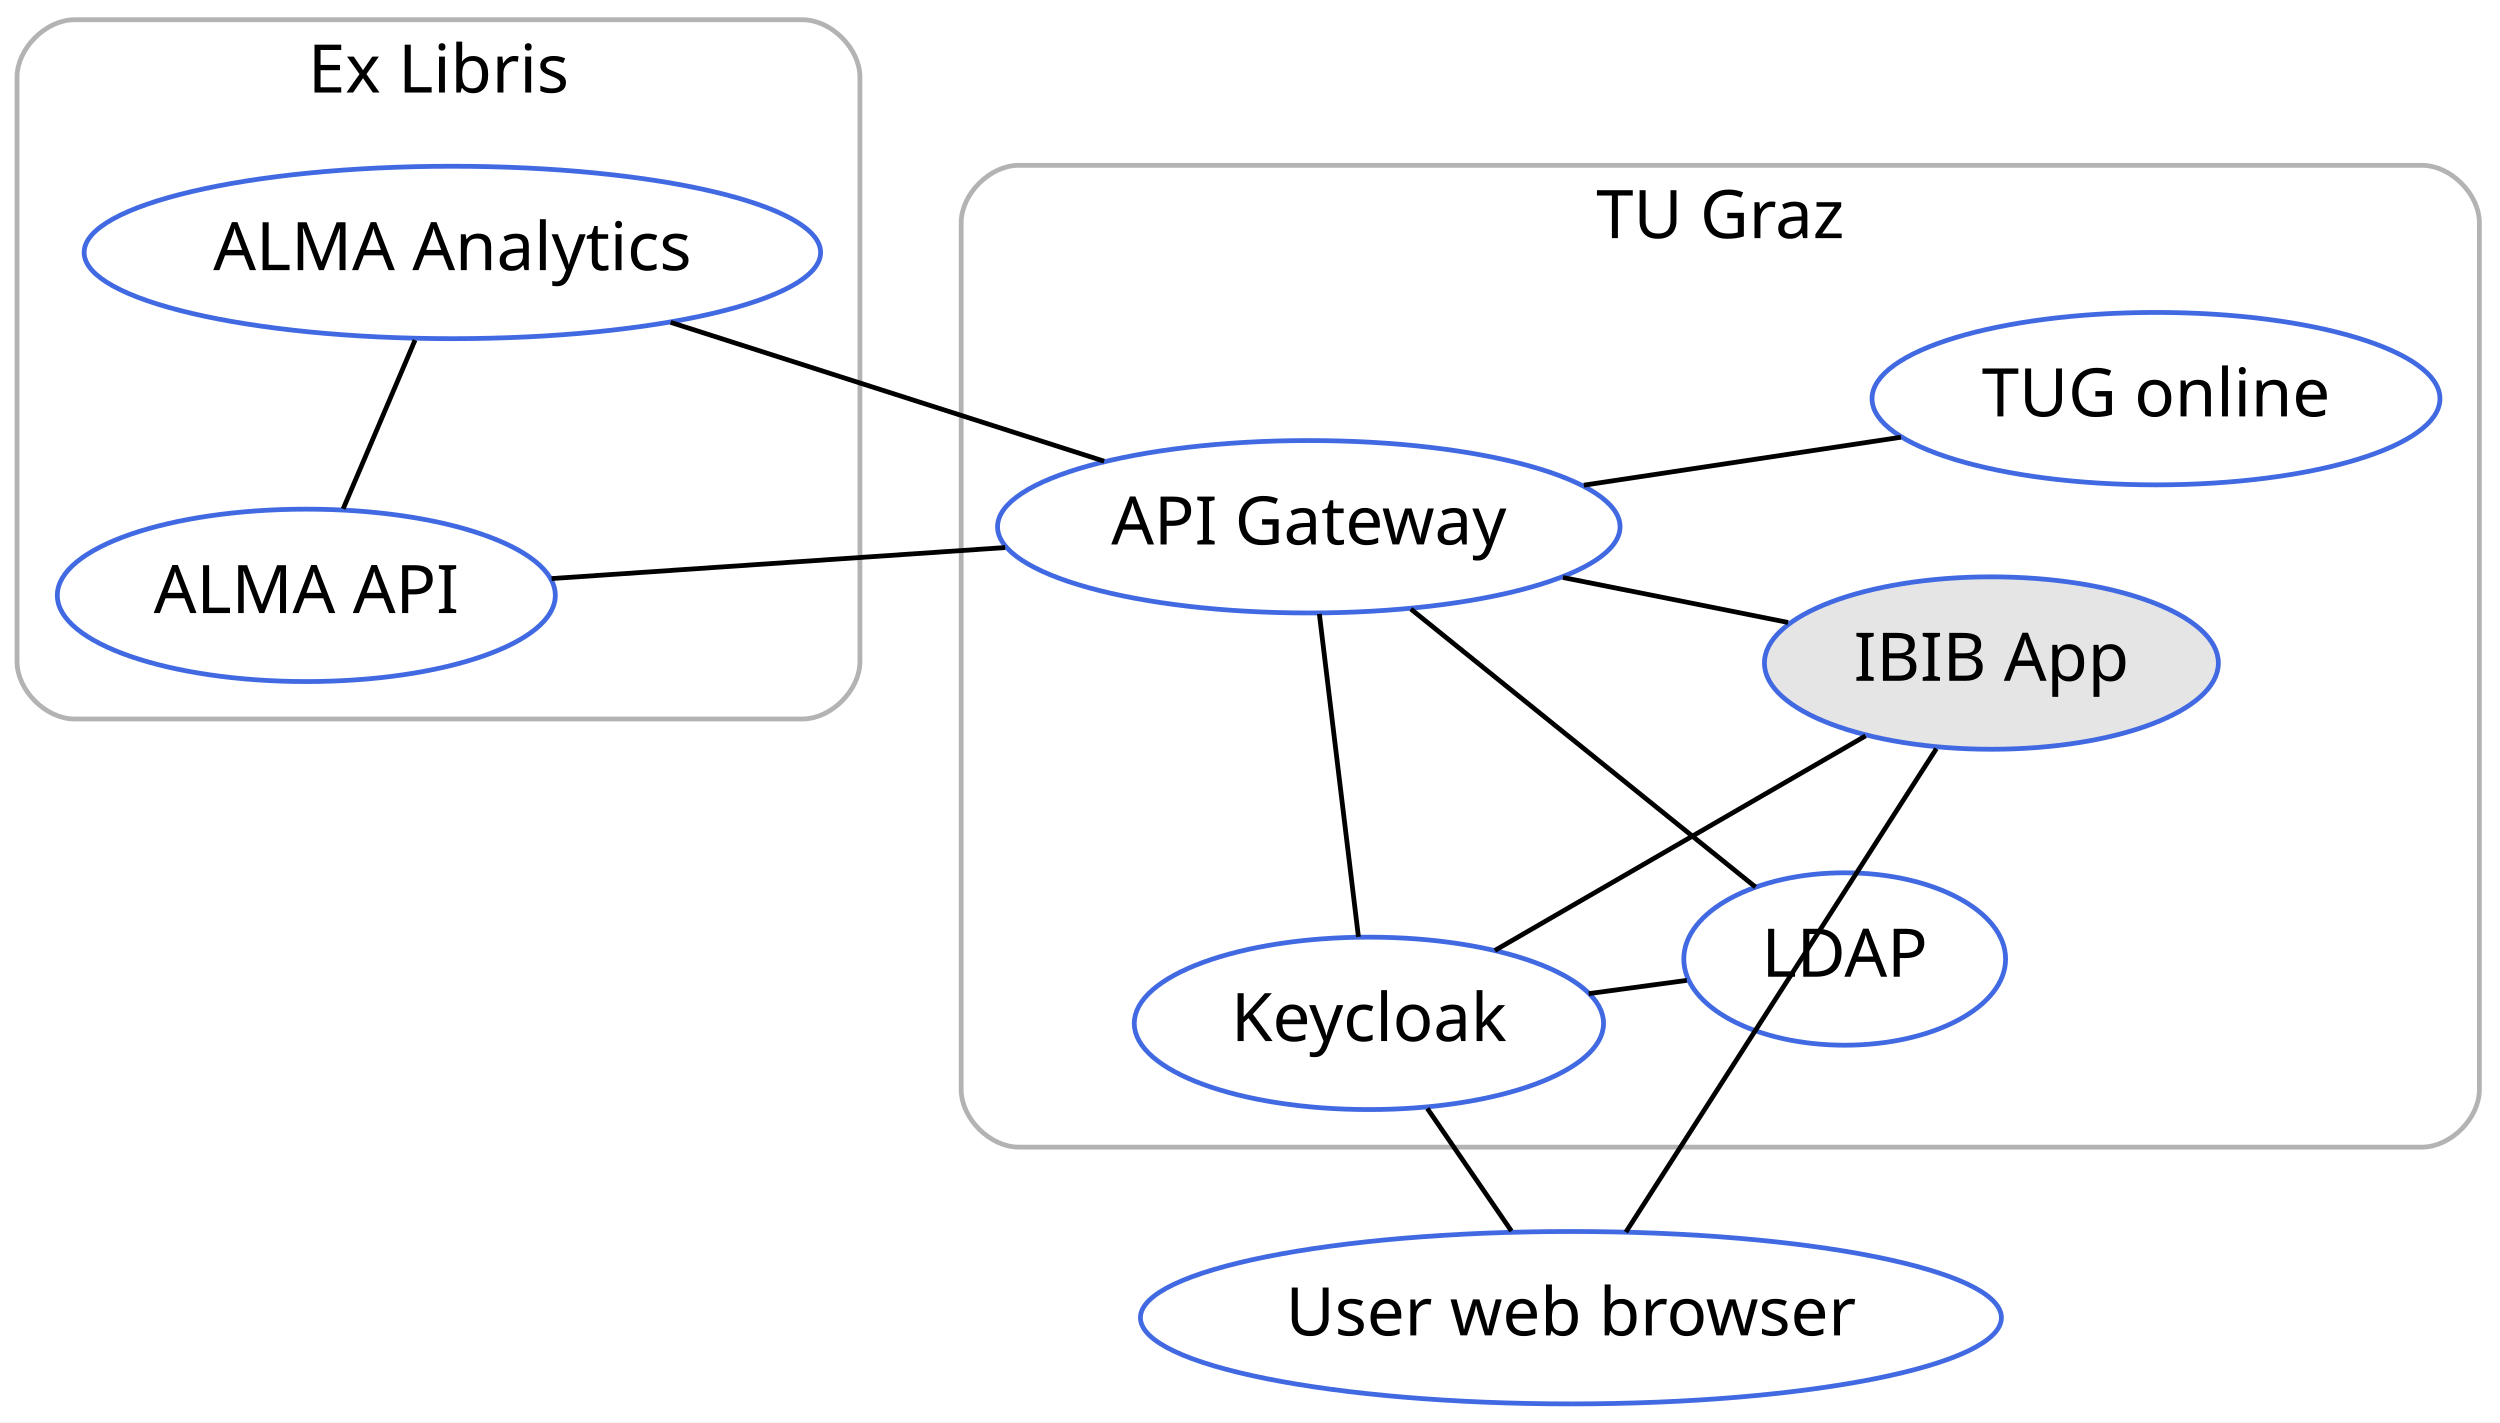
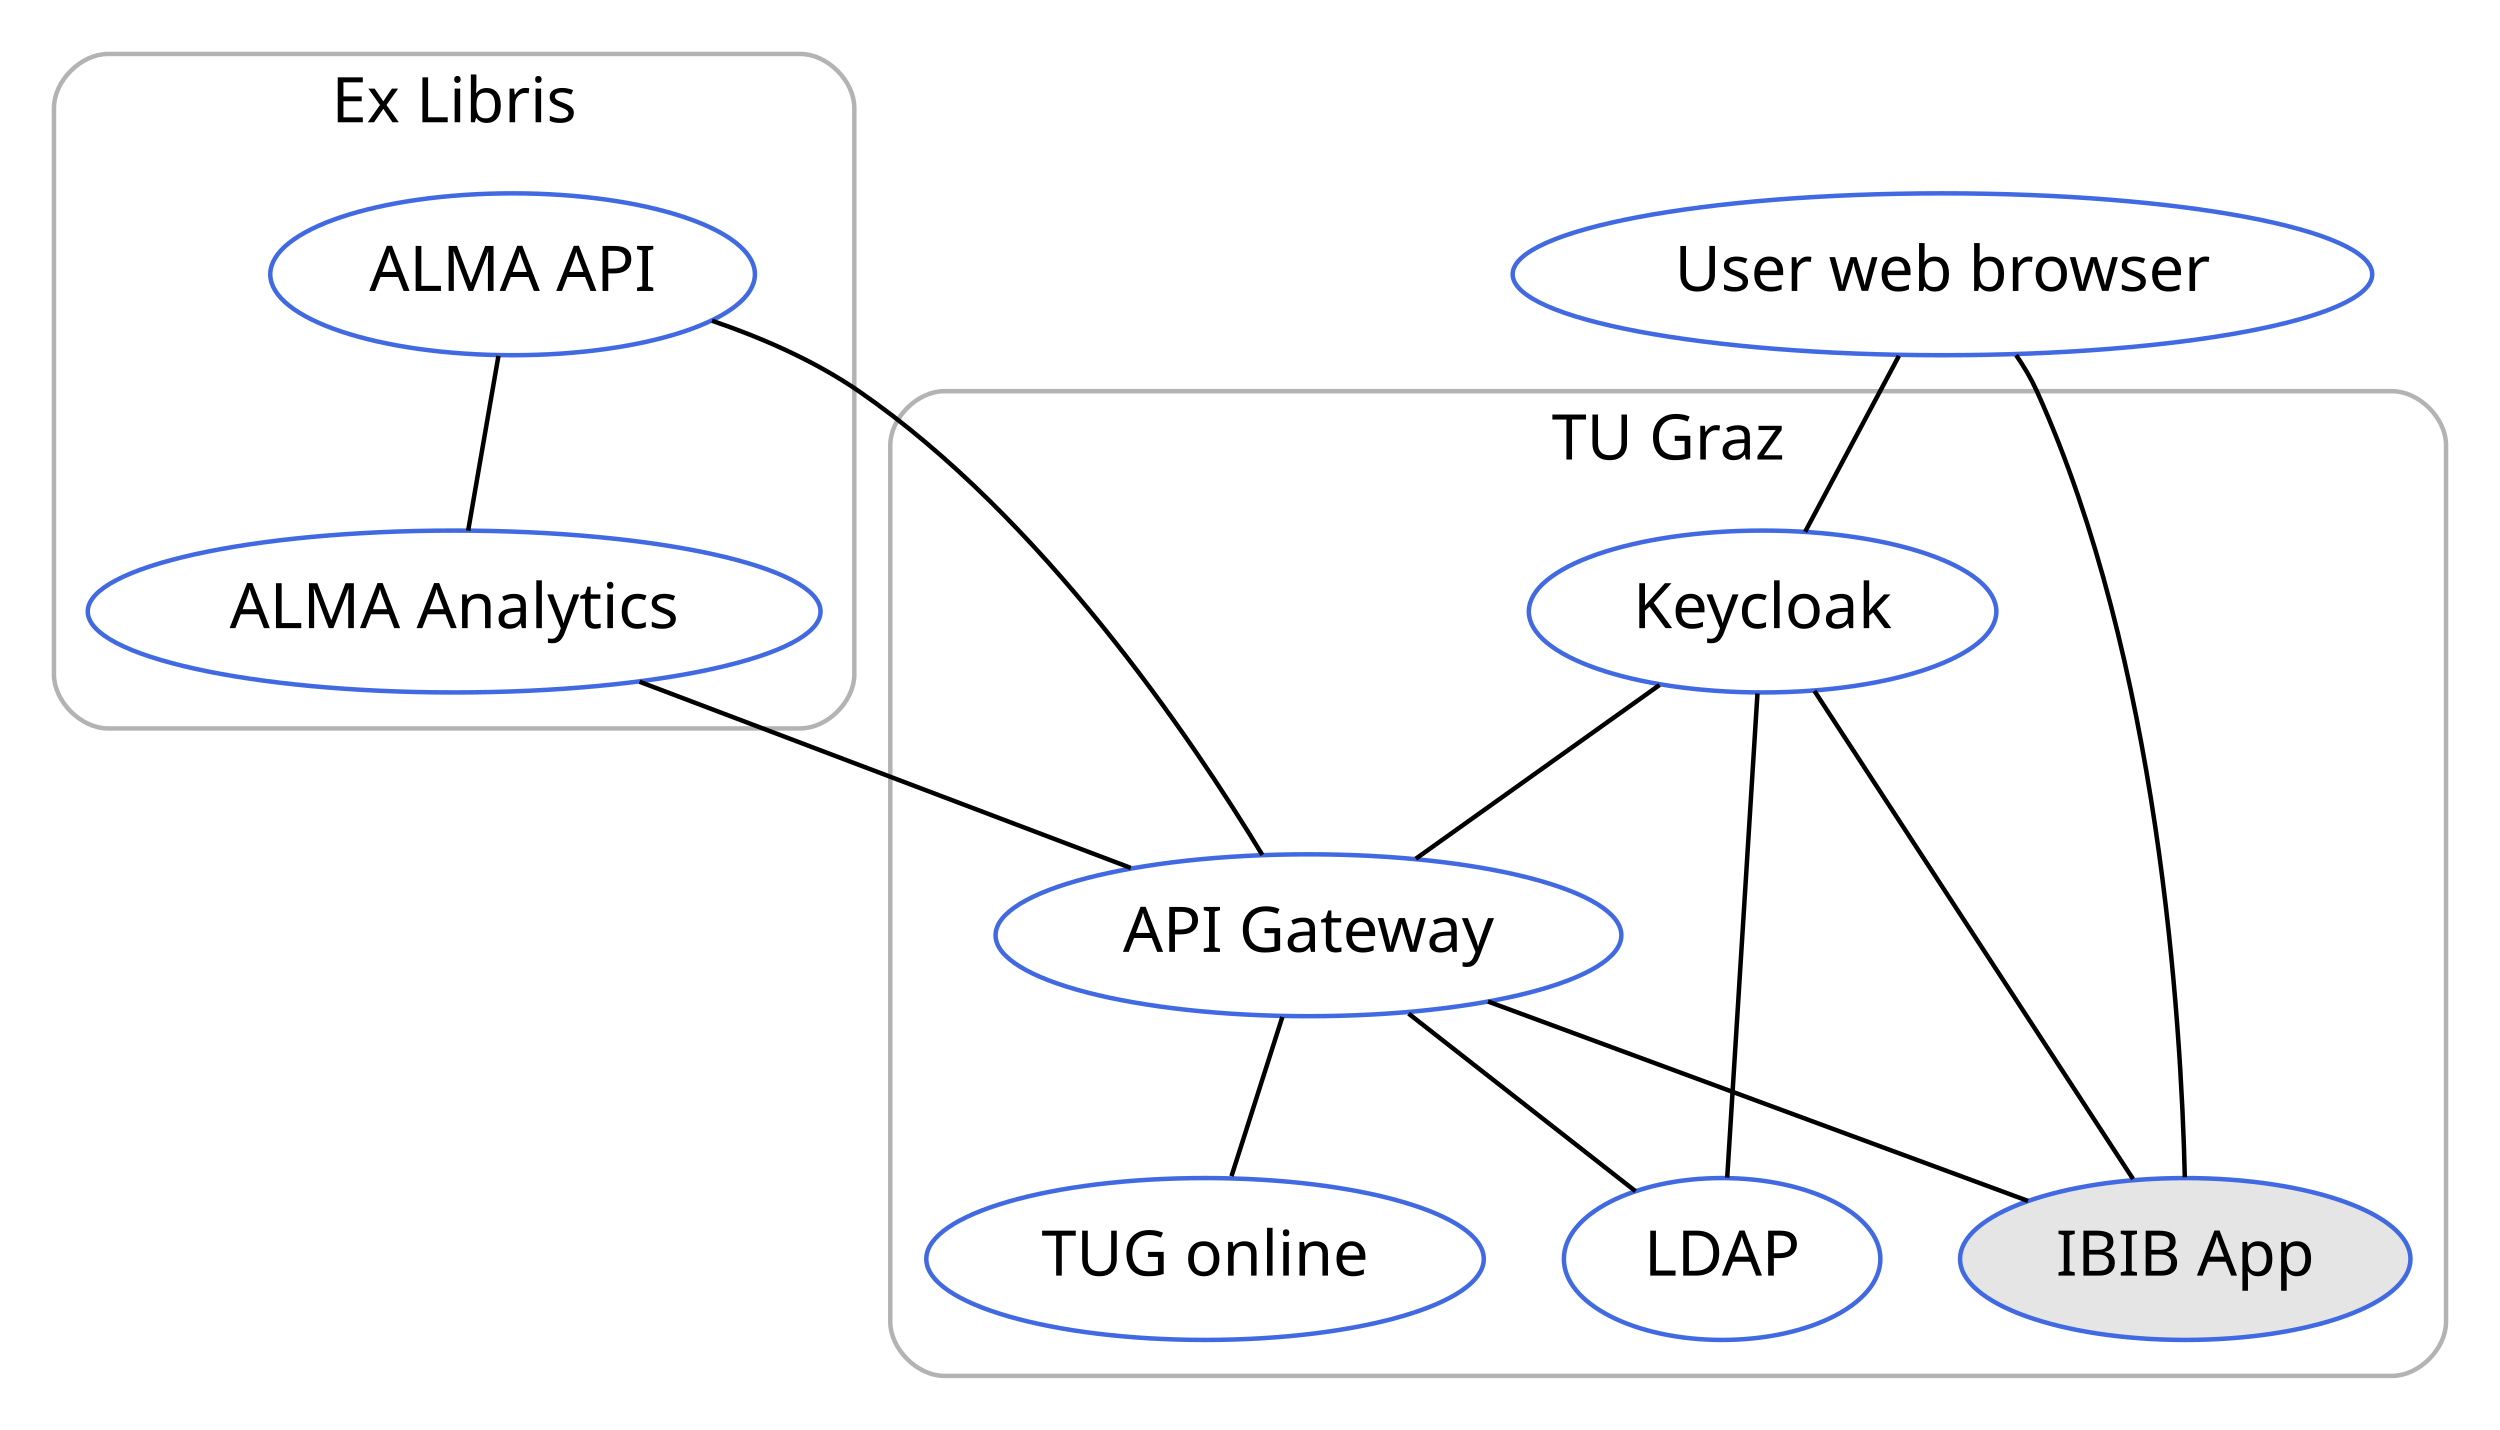
- <svg xmlns="http://www.w3.org/2000/svg" width="522pt" height="297pt" viewBox="0.00 0.00 522.00 297.00">
-   <g id="graph0" class="graph" transform="scale(1 1) rotate(0) translate(4 293)">
-     <polygon fill="#ffffff" stroke="transparent" points="-4,4 -4,-293 518,-293 518,4 -4,4" />
+ <svg xmlns="http://www.w3.org/2000/svg" width="556pt" height="318pt" viewBox="0.00 0.00 556.00 318.00">
+   <g id="graph0" class="graph" transform="scale(1 1) rotate(0) translate(4 314)">
+     <polygon fill="#ffffff" stroke="transparent" points="-4,4 -4,-314 552,-314 552,4 -4,4" />
    <g id="clust1" class="cluster">
-       <path fill="none" stroke="#b3b3b3" d="M11.555,-142.876C11.555,-142.876 163.555,-142.876 163.555,-142.876 169.555,-142.876 175.555,-148.876 175.555,-154.876 175.555,-154.876 175.555,-276.877 175.555,-276.877 175.555,-282.877 169.555,-288.877 163.555,-288.877 163.555,-288.877 11.555,-288.877 11.555,-288.877 5.555,-288.877 -.445,-282.877 -.445,-276.877 -.445,-276.877 -.445,-154.876 -.445,-154.876 -.445,-148.876 5.555,-142.876 11.555,-142.876" />
-       <text text-anchor="middle" x="87.555" y="-273.676" font-family="sans-serif" font-size="14.00" fill="#000000">Ex Libris</text>
+       <path fill="none" stroke="#b3b3b3" d="M20,-152C20,-152 174,-152 174,-152 180,-152 186,-158 186,-164 186,-164 186,-290 186,-290 186,-296 180,-302 174,-302 174,-302 20,-302 20,-302 14,-302 8,-296 8,-290 8,-290 8,-164 8,-164 8,-158 14,-152 20,-152" />
+       <text text-anchor="middle" x="97" y="-286.8" font-family="sans-serif" font-size="14.00" fill="#000000">Ex Libris</text>
    </g>
    <g id="clust2" class="cluster">
-       <path fill="none" stroke="#b3b3b3" d="M208.694,-53.48C208.694,-53.48 501.694,-53.48 501.694,-53.48 507.694,-53.48 513.694,-59.48 513.694,-65.48 513.694,-65.48 513.694,-246.48 513.694,-246.48 513.694,-252.48 507.694,-258.48 501.694,-258.48 501.694,-258.48 208.694,-258.48 208.694,-258.48 202.694,-258.48 196.694,-252.48 196.694,-246.48 196.694,-246.48 196.694,-65.48 196.694,-65.48 196.694,-59.48 202.694,-53.48 208.694,-53.48" />
-       <text text-anchor="middle" x="355.194" y="-243.28" font-family="sans-serif" font-size="14.00" fill="#000000">TU Graz</text>
+       <path fill="none" stroke="#b3b3b3" d="M206,-8C206,-8 528,-8 528,-8 534,-8 540,-14 540,-20 540,-20 540,-215 540,-215 540,-221 534,-227 528,-227 528,-227 206,-227 206,-227 200,-227 194,-221 194,-215 194,-215 194,-20 194,-20 194,-14 200,-8 206,-8" />
+       <text text-anchor="middle" x="367" y="-211.8" font-family="sans-serif" font-size="14.00" fill="#000000">TU Graz</text>
    </g>
    <g id="node1" class="node">
-       <ellipse fill="none" stroke="#4169e1" cx="59.958" cy="-168.69" rx="51.991" ry="18" />
-       <text text-anchor="middle" x="59.958" y="-164.99" font-family="sans-serif" font-size="14.00" fill="#000000">ALMA API</text>
+       <ellipse fill="none" stroke="#4169e1" cx="110" cy="-253" rx="53.891" ry="18" />
+       <text text-anchor="middle" x="110" y="-249.3" font-family="sans-serif" font-size="14.00" fill="#000000">ALMA API</text>
    </g>
    <g id="node2" class="node">
-       <ellipse fill="none" stroke="#4169e1" cx="90.454" cy="-240.287" rx="76.887" ry="18" />
-       <text text-anchor="middle" x="90.454" y="-236.587" font-family="sans-serif" font-size="14.00" fill="#000000">ALMA Analytics</text>
+       <ellipse fill="none" stroke="#4169e1" cx="97" cy="-178" rx="81.486" ry="18" />
+       <text text-anchor="middle" x="97" y="-174.3" font-family="sans-serif" font-size="14.00" fill="#000000">ALMA Analytics</text>
    </g>
    <g id="edge2" class="edge">
-       <path fill="none" stroke="#000000" d="M67.653,-186.757C72.241,-197.528 78.049,-211.164 82.655,-221.977" />
+       <path fill="none" stroke="#000000" d="M106.853,-234.845C104.809,-223.053 102.156,-207.747 100.118,-195.988" />
    </g>
    <g id="node3" class="node">
-       <ellipse fill="none" stroke="#4169e1" cx="269.278" cy="-183.012" rx="64.989" ry="18" />
-       <text text-anchor="middle" x="269.278" y="-179.312" font-family="sans-serif" font-size="14.00" fill="#000000">API Gateway</text>
+       <ellipse fill="none" stroke="#4169e1" cx="287" cy="-106" rx="69.588" ry="18" />
+       <text text-anchor="middle" x="287" y="-102.3" font-family="sans-serif" font-size="14.00" fill="#000000">API Gateway</text>
    </g>
    <g id="edge3" class="edge">
-       <path fill="none" stroke="#000000" d="M111.163,-172.194C139.727,-174.148 175.552,-176.599 205.876,-178.674" />
+       <path fill="none" stroke="#000000" d="M154.349,-242.662C165.591,-238.83 177.238,-233.72 187,-227 227.631,-199.03 260.796,-150.125 276.742,-123.869" />
    </g>
    <g id="edge1" class="edge">
-       <path fill="none" stroke="#000000" d="M136.041,-225.686C163.877,-216.77 199.242,-205.444 226.54,-196.7" />
+       <path fill="none" stroke="#000000" d="M138.227,-162.377C170.642,-150.094 215.511,-133.09 247.479,-120.977" />
    </g>
    <g id="node4" class="node">
-       <ellipse fill="none" stroke="#4169e1" cx="381.171" cy="-92.762" rx="33.595" ry="18" />
-       <text text-anchor="middle" x="381.171" y="-89.062" font-family="sans-serif" font-size="14.00" fill="#000000">LDAP</text>
+       <ellipse fill="none" stroke="#4169e1" cx="379" cy="-34" rx="35.194" ry="18" />
+       <text text-anchor="middle" x="379" y="-30.3" font-family="sans-serif" font-size="14.00" fill="#000000">LDAP</text>
    </g>
    <g id="edge4" class="edge">
-       <path fill="none" stroke="#000000" d="M290.588,-165.824C311.385,-149.049 342.711,-123.782 362.541,-107.788" />
+       <path fill="none" stroke="#000000" d="M309.271,-88.571C324.692,-76.501 345.015,-60.597 359.738,-49.074" />
    </g>
    <g id="node5" class="node">
-       <ellipse fill="none" stroke="#4169e1" cx="446.171" cy="-209.762" rx="59.29" ry="18" />
-       <text text-anchor="middle" x="446.171" y="-206.062" font-family="sans-serif" font-size="14.00" fill="#000000">TUG online</text>
+       <ellipse fill="none" stroke="#4169e1" cx="264" cy="-34" rx="61.99" ry="18" />
+       <text text-anchor="middle" x="264" y="-30.3" font-family="sans-serif" font-size="14.00" fill="#000000">TUG online</text>
    </g>
    <g id="edge6" class="edge">
-       <path fill="none" stroke="#000000" d="M326.71,-191.697C347.996,-194.916 372.026,-198.549 392.924,-201.71" />
+       <path fill="none" stroke="#000000" d="M281.196,-87.831C277.736,-77 273.356,-63.288 269.882,-52.413" />
    </g>
    <g id="node7" class="node">
-       <ellipse fill="#e5e5e5" stroke="#4169e1" cx="411.802" cy="-154.555" rx="47.392" ry="18" />
-       <text text-anchor="middle" x="411.802" y="-150.855" font-family="sans-serif" font-size="14.00" fill="#000000">IBIB App</text>
+       <ellipse fill="#e5e5e5" stroke="#4169e1" cx="482" cy="-34" rx="50.091" ry="18" />
+       <text text-anchor="middle" x="482" y="-30.3" font-family="sans-serif" font-size="14.00" fill="#000000">IBIB App</text>
    </g>
    <g id="edge5" class="edge">
-       <path fill="none" stroke="#000000" d="M322.349,-172.416C337.861,-169.318 354.606,-165.975 369.366,-163.028" />
+       <path fill="none" stroke="#000000" d="M326.932,-91.256C362.254,-78.214 413.28,-59.373 447.024,-46.914" />
    </g>
    <g id="node6" class="node">
-       <ellipse fill="none" stroke="#4169e1" cx="281.829" cy="-79.323" rx="48.993" ry="18" />
-       <text text-anchor="middle" x="281.829" y="-75.623" font-family="sans-serif" font-size="14.00" fill="#000000">Keycloak</text>
+       <ellipse fill="none" stroke="#4169e1" cx="388" cy="-178" rx="51.991" ry="18" />
+       <text text-anchor="middle" x="388" y="-174.3" font-family="sans-serif" font-size="14.00" fill="#000000">Keycloak</text>
    </g>
    <g id="edge8" class="edge">
-       <path fill="none" stroke="#000000" d="M279.642,-97.384C277.353,-116.299 273.777,-145.841 271.481,-164.81" />
+       <path fill="none" stroke="#000000" d="M365.082,-161.662C348.901,-150.128 327.272,-134.709 310.882,-123.025" />
    </g>
    <g id="edge9" class="edge">
-       <path fill="none" stroke="#000000" d="M327.719,-85.531C334.633,-86.466 341.646,-87.415 348.216,-88.304" />
+       <path fill="none" stroke="#000000" d="M386.86,-159.762C385.129,-132.063 381.856,-79.701 380.131,-52.09" />
    </g>
    <g id="edge7" class="edge">
-       <path fill="none" stroke="#000000" d="M308.131,-94.547C330.68,-107.6 363,-126.308 385.539,-139.353" />
+       <path fill="none" stroke="#000000" d="M399.526,-160.343C417.567,-132.705 452.281,-79.528 470.38,-51.802" />
    </g>
    <g id="node8" class="node">
-       <ellipse fill="none" stroke="#4169e1" cx="324.006" cy="-17.865" rx="89.885" ry="18" />
-       <text text-anchor="middle" x="324.006" y="-14.165" font-family="sans-serif" font-size="14.00" fill="#000000">User web browser</text>
+       <ellipse fill="none" stroke="#4169e1" cx="428" cy="-253" rx="95.583" ry="18" />
+       <text text-anchor="middle" x="428" y="-249.3" font-family="sans-serif" font-size="14.00" fill="#000000">User web browser</text>
    </g>
    <g id="edge11" class="edge">
-       <path fill="none" stroke="#000000" d="M311.579,-35.972C306.039,-44.045 299.533,-53.524 294.021,-61.557" />
+       <path fill="none" stroke="#000000" d="M418.317,-234.845C411.982,-222.966 403.745,-207.521 397.456,-195.729" />
    </g>
    <g id="edge10" class="edge">
-       <path fill="none" stroke="#000000" d="M335.483,-35.735C352.31,-61.931 383.494,-110.482 400.321,-136.681" />
+       <path fill="none" stroke="#000000" d="M444.386,-235.02C446.154,-232.455 447.758,-229.75 449,-227 476.084,-167.058 481.078,-87.466 481.903,-52.176" />
    </g>
  </g>
</svg>
